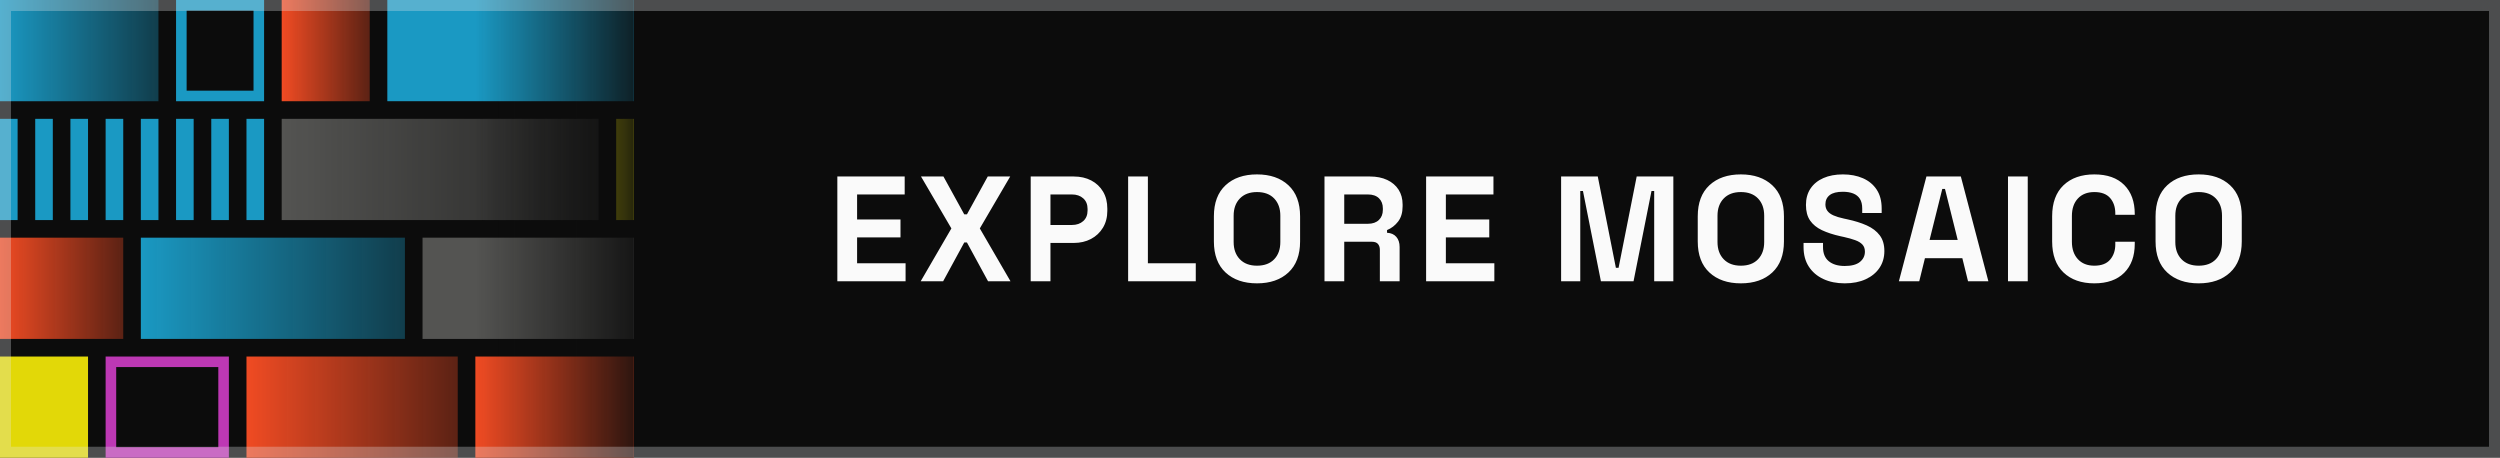
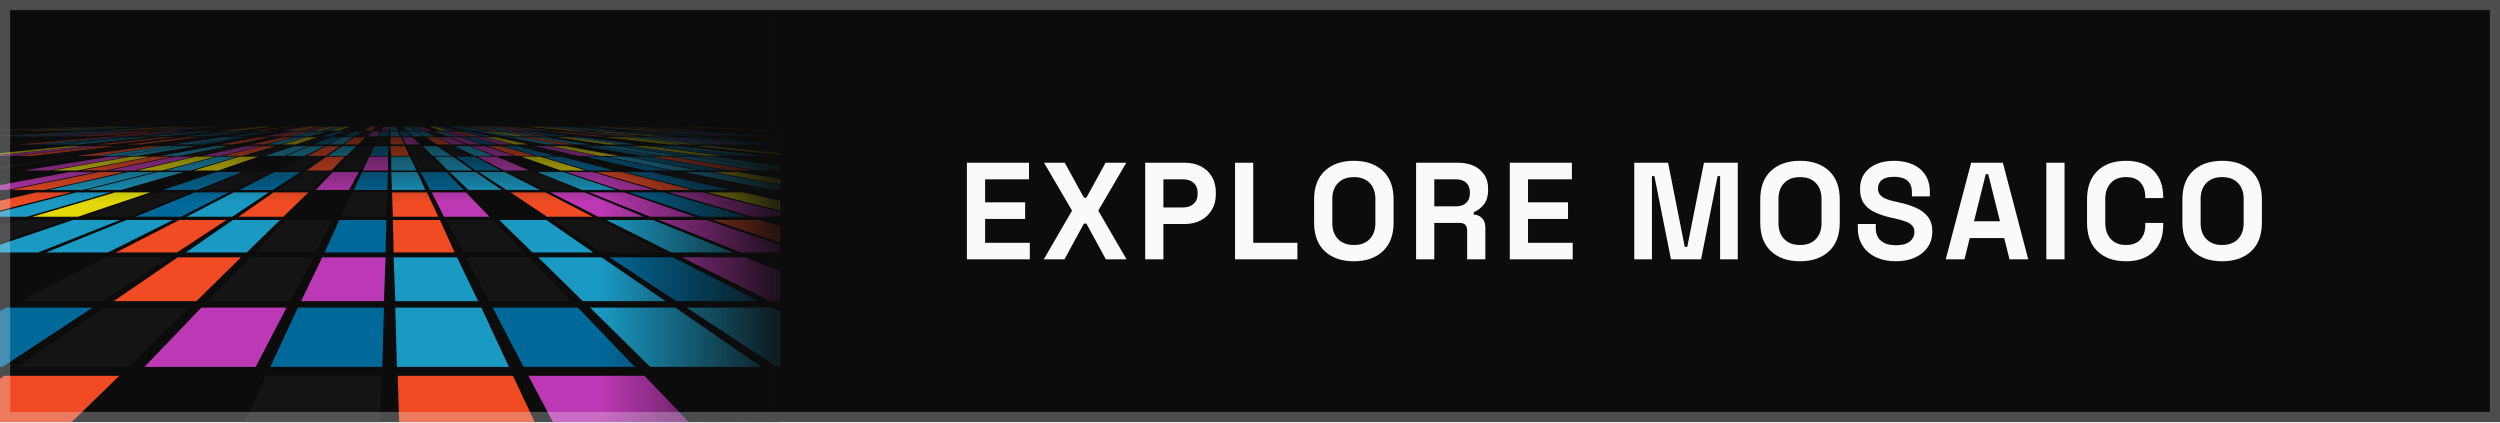
- <svg xmlns="http://www.w3.org/2000/svg" viewBox="0 0 284 52" width="284" height="52">
+ <svg xmlns="http://www.w3.org/2000/svg" viewBox="0 0 308 52" width="308" height="52">
  <defs>
-     <clipPath id="block">
-       <rect width="72" height="52" />
+     <clipPath id="scene">
+       <rect width="96" height="52" />
    </clipPath>
+     <linearGradient id="fog" x1="0" y1="0" x2="0" y2="1">
+       <stop offset="0" stop-color="#0c0c0c" />
+       <stop offset="1" stop-color="#0c0c0c" stop-opacity="0" />
+     </linearGradient>
    <linearGradient id="edge" x1="0" x2="1">
      <stop offset="0" stop-color="#0c0c0c" stop-opacity="0" />
-       <stop offset="1" stop-color="#0c0c0c" stop-opacity="0.85" />
-     </linearGradient>
-     <linearGradient id="ff04b23" x1="0" x2="1">
-       <stop offset="0" stop-color="#f04b23" />
-       <stop offset="1" stop-color="#f04b23" stop-opacity="0.35" />
-     </linearGradient>
-     <linearGradient id="f1a99c3" x1="0" x2="1">
-       <stop offset="0" stop-color="#1a99c3" />
-       <stop offset="1" stop-color="#1a99c3" stop-opacity="0.35" />
-     </linearGradient>
-     <linearGradient id="f545452" x1="0" x2="1">
-       <stop offset="0" stop-color="#545452" />
-       <stop offset="1" stop-color="#545452" stop-opacity="0.35" />
-     </linearGradient>
-     <linearGradient id="fe2d808" x1="0" x2="1">
-       <stop offset="0" stop-color="#e2d808" />
-       <stop offset="1" stop-color="#e2d808" stop-opacity="0.35" />
-     </linearGradient>
-     <linearGradient id="fbd38b4" x1="0" x2="1">
-       <stop offset="0" stop-color="#bd38b4" />
-       <stop offset="1" stop-color="#bd38b4" stop-opacity="0.35" />
+       <stop offset="1" stop-color="#0c0c0c" stop-opacity="0.9" />
    </linearGradient>
  </defs>
-   <rect width="284" height="52" fill="#0c0c0c" />
-   <g clip-path="url(#block)">
-     <g>
-       <animateTransform attributeName="transform" type="translate" from="0 0" to="-120 0" dur="6.0s" repeatCount="indefinite" />
-       <rect x="0.0" y="0.0" width="18" height="11.5" fill="url(#f1a99c3)" />
-       <rect x="20.6" y="0.6" width="8.8" height="10.3" fill="#0c0c0c" stroke="#1a99c3" stroke-width="1.2" />
-       <rect x="32.0" y="0.0" width="10" height="11.5" fill="url(#ff04b23)" />
-       <rect x="44.0" y="0.0" width="30" height="11.5" fill="#1a99c3" />
-       <rect x="76.0" y="0.0" width="24" height="11.5" fill="#bd38b4" />
-       <rect x="102.0" y="0.0" width="10" height="11.5" fill="url(#fe2d808)" />
-       <rect x="120.0" y="0.0" width="18" height="11.5" fill="url(#f1a99c3)" />
-       <rect x="140.6" y="0.6" width="8.8" height="10.3" fill="#0c0c0c" stroke="#1a99c3" stroke-width="1.2" />
-       <rect x="152.0" y="0.0" width="10" height="11.5" fill="url(#ff04b23)" />
-       <rect x="164.0" y="0.0" width="30" height="11.5" fill="#1a99c3" />
-       <rect x="196.0" y="0.0" width="24" height="11.5" fill="#bd38b4" />
-       <rect x="222.0" y="0.0" width="10" height="11.5" fill="url(#fe2d808)" />
+   <rect width="308" height="52" fill="#0c0c0c" />
+   <g clip-path="url(#scene)">
+     <g transform="translate(48.0,14)">
+       <g>
+         <animateTransform attributeName="transform" type="scale" values="1;1.051;1.105;1.162;1.222;1.284;1.35;1.419;1.492;1.569;1.649;1.734;1.823;1.916;2.014;2.118;2.226;2.34;2.46;2.587;2.719;2.859;3.005;3.159;3.321" dur="4s" repeatCount="indefinite" />
+         <polygon points="-82.9,42.1 -64.4,42.1 -49.5,32.3 -63.7,32.3" fill="#1a99c3" />
+         <polygon points="-61.9,42.1 -43.4,42.1 -33.3,32.3 -47.5,32.3" fill="#f04b23" />
+         <polygon points="-19.8,42.1 -1.3,42.1 -1.0,32.3 -15.2,32.3" fill="#141414" />
+         <polygon points="1.3,42.1 19.8,42.1 15.2,32.3 1.0,32.3" fill="#f04b23" />
+         <polygon points="22.3,42.1 40.8,42.1 31.4,32.3 17.1,32.3" fill="#bd38b4" />
+         <polygon points="64.4,42.1 82.9,42.1 63.7,32.3 49.5,32.3" fill="#f04b23" />
+         <polygon points="-77.0,31.2 -63.3,31.2 -48.6,23.9 -59.1,23.9" fill="#141414" />
+         <polygon points="-61.4,31.2 -47.7,31.2 -36.6,23.9 -47.2,23.9" fill="#01699a" />
+         <polygon points="-45.8,31.2 -32.1,31.2 -24.7,23.9 -35.2,23.9" fill="#141414" />
+         <polygon points="-30.2,31.2 -16.5,31.2 -12.7,23.9 -23.2,23.9" fill="#bd38b4" />
+         <polygon points="-14.7,31.2 -0.9,31.2 -0.7,23.9 -11.3,23.9" fill="#01699a" />
+         <polygon points="0.9,31.2 14.7,31.2 11.3,23.9 0.7,23.9" fill="#1a99c3" />
+         <polygon points="16.5,31.2 30.2,31.2 23.2,23.9 12.7,23.9" fill="#01699a" />
+         <polygon points="32.1,31.2 45.8,31.2 35.2,23.9 24.7,23.9" fill="#1a99c3" />
+         <polygon points="47.7,31.2 61.4,31.2 47.2,23.9 36.6,23.9" fill="#1a99c3" />
+         <polygon points="63.3,31.2 77.0,31.2 59.1,23.9 48.6,23.9" fill="#141414" />
+         <polygon points="-45.5,23.1 -35.3,23.1 -27.1,17.7 -34.9,17.7" fill="#141414" />
+         <polygon points="-34.0,23.1 -23.8,23.1 -18.3,17.7 -26.1,17.7" fill="#f04b23" />
+         <polygon points="-22.4,23.1 -12.2,23.1 -9.4,17.7 -17.2,17.7" fill="#141414" />
+         <polygon points="-10.9,23.1 -0.7,23.1 -0.5,17.7 -8.3,17.7" fill="#bd38b4" />
+         <polygon points="0.7,23.1 10.9,23.1 8.3,17.7 0.5,17.7" fill="#1a99c3" />
+         <polygon points="12.2,23.1 22.4,23.1 17.2,17.7 9.4,17.7" fill="#141414" />
+         <polygon points="23.8,23.1 34.0,23.1 26.1,17.7 18.3,17.7" fill="#1a99c3" />
+         <polygon points="35.3,23.1 45.5,23.1 34.9,17.7 27.1,17.7" fill="#01699a" />
+         <polygon points="46.9,23.1 57.0,23.1 43.8,17.7 36.0,17.7" fill="#bd38b4" />
+         <polygon points="-59.4,17.1 -51.8,17.1 -39.8,13.1 -45.6,13.1" fill="#141414" />
+         <polygon points="-50.8,17.1 -43.3,17.1 -33.2,13.1 -39.0,13.1" fill="#1a99c3" />
+         <polygon points="-42.3,17.1 -34.7,17.1 -26.7,13.1 -32.4,13.1" fill="#1a99c3" />
+         <polygon points="-33.7,17.1 -26.2,17.1 -20.1,13.1 -25.9,13.1" fill="#f04b23" />
+         <polygon points="-25.1,17.1 -17.6,17.1 -13.5,13.1 -19.3,13.1" fill="#1a99c3" />
+         <polygon points="-16.6,17.1 -9.1,17.1 -7.0,13.1 -12.7,13.1" fill="#141414" />
+         <polygon points="-8.0,17.1 -0.5,17.1 -0.4,13.1 -6.2,13.1" fill="#01699a" />
+         <polygon points="0.5,17.1 8.0,17.1 6.2,13.1 0.4,13.1" fill="#f04b23" />
+         <polygon points="9.1,17.1 16.6,17.1 12.7,13.1 7.0,13.1" fill="#141414" />
+         <polygon points="17.6,17.1 25.1,17.1 19.3,13.1 13.5,13.1" fill="#1a99c3" />
+         <polygon points="26.2,17.1 33.7,17.1 25.9,13.1 20.1,13.1" fill="#141414" />
+         <polygon points="34.7,17.1 42.3,17.1 32.4,13.1 26.7,13.1" fill="#1a99c3" />
+         <polygon points="43.3,17.1 50.8,17.1 39.0,13.1 33.2,13.1" fill="#bd38b4" />
+         <polygon points="51.8,17.1 59.4,17.1 45.6,13.1 39.8,13.1" fill="#f04b23" />
+         <polygon points="-56.6,12.7 -51.1,12.7 -39.2,9.7 -43.5,9.7" fill="#f04b23" />
+         <polygon points="-50.3,12.7 -44.7,12.7 -34.4,9.7 -38.6,9.7" fill="#1a99c3" />
+         <polygon points="-44.0,12.7 -38.4,12.7 -29.5,9.7 -33.8,9.7" fill="#e2d808" />
+         <polygon points="-37.6,12.7 -32.1,12.7 -24.6,9.7 -28.9,9.7" fill="#141414" />
+         <polygon points="-31.3,12.7 -25.7,12.7 -19.8,9.7 -24.0,9.7" fill="#01699a" />
+         <polygon points="-25.0,12.7 -19.4,12.7 -14.9,9.7 -19.2,9.7" fill="#1a99c3" />
+         <polygon points="-18.6,12.7 -13.1,12.7 -10.0,9.7 -14.3,9.7" fill="#f04b23" />
+         <polygon points="-6.0,12.7 -0.4,12.7 -0.3,9.7 -4.6,9.7" fill="#141414" />
+         <polygon points="0.4,12.7 6.0,12.7 4.6,9.7 0.3,9.7" fill="#f04b23" />
+         <polygon points="6.7,12.7 12.3,12.7 9.4,9.7 5.2,9.7" fill="#bd38b4" />
+         <polygon points="19.4,12.7 25.0,12.7 19.2,9.7 14.9,9.7" fill="#f04b23" />
+         <polygon points="25.7,12.7 31.3,12.7 24.0,9.7 19.8,9.7" fill="#bd38b4" />
+         <polygon points="32.1,12.7 37.6,12.7 28.9,9.7 24.6,9.7" fill="#bd38b4" />
+         <polygon points="38.4,12.7 44.0,12.7 33.8,9.7 29.5,9.7" fill="#01699a" />
+         <polygon points="44.7,12.7 50.3,12.7 38.6,9.7 34.4,9.7" fill="#bd38b4" />
+         <polygon points="51.1,12.7 56.6,12.7 43.5,9.7 39.2,9.7" fill="#e2d808" />
+         <polygon points="-51.3,9.4 -47.2,9.4 -36.3,7.2 -39.4,7.2" fill="#bd38b4" />
+         <polygon points="-46.7,9.4 -42.5,9.4 -32.7,7.2 -35.8,7.2" fill="#f04b23" />
+         <polygon points="-42.0,9.4 -37.8,9.4 -29.0,7.2 -32.2,7.2" fill="#1a99c3" />
+         <polygon points="-37.3,9.4 -33.1,9.4 -25.4,7.2 -28.6,7.2" fill="#1a99c3" />
+         <polygon points="-27.9,9.4 -23.7,9.4 -18.2,7.2 -21.4,7.2" fill="#01699a" />
+         <polygon points="-23.2,9.4 -19.1,9.4 -14.6,7.2 -17.8,7.2" fill="#141414" />
+         <polygon points="-18.5,9.4 -14.4,9.4 -11.0,7.2 -14.2,7.2" fill="#01699a" />
+         <polygon points="-13.8,9.4 -9.7,9.4 -7.4,7.2 -10.6,7.2" fill="#141414" />
+         <polygon points="-9.1,9.4 -5.0,9.4 -3.8,7.2 -7.0,7.2" fill="#bd38b4" />
+         <polygon points="-4.4,9.4 -0.3,9.4 -0.2,7.2 -3.4,7.2" fill="#01699a" />
+         <polygon points="0.3,9.4 4.4,9.4 3.4,7.2 0.2,7.2" fill="#1a99c3" />
+         <polygon points="5.0,9.4 9.1,9.4 7.0,7.2 3.8,7.2" fill="#01699a" />
+         <polygon points="9.7,9.4 13.8,9.4 10.6,7.2 7.4,7.2" fill="#1a99c3" />
+         <polygon points="14.4,9.4 18.5,9.4 14.2,7.2 11.0,7.2" fill="#1a99c3" />
+         <polygon points="19.1,9.4 23.2,9.4 17.8,7.2 14.6,7.2" fill="#141414" />
+         <polygon points="23.7,9.4 27.9,9.4 21.4,7.2 18.2,7.2" fill="#1a99c3" />
+         <polygon points="28.4,9.4 32.6,9.4 25.0,7.2 21.8,7.2" fill="#bd38b4" />
+         <polygon points="33.1,9.4 37.3,9.4 28.6,7.2 25.4,7.2" fill="#f04b23" />
+         <polygon points="37.8,9.4 42.0,9.4 32.2,7.2 29.0,7.2" fill="#01699a" />
+         <polygon points="42.5,9.4 46.7,9.4 35.8,7.2 32.7,7.2" fill="#141414" />
+         <polygon points="47.2,9.4 51.3,9.4 39.4,7.2 36.3,7.2" fill="#1a99c3" />
+         <polygon points="51.9,9.4 56.0,9.4 43.0,7.2 39.9,7.2" fill="#e2d808" />
+         <polygon points="-51.9,7.0 -48.9,7.0 -37.5,5.3 -39.9,5.3" fill="#141414" />
+         <polygon points="-45.0,7.0 -41.9,7.0 -32.2,5.3 -34.5,5.3" fill="#bd38b4" />
+         <polygon points="-41.5,7.0 -38.5,7.0 -29.5,5.3 -31.9,5.3" fill="#e2d808" />
+         <polygon points="-38.0,7.0 -35.0,7.0 -26.9,5.3 -29.2,5.3" fill="#f04b23" />
+         <polygon points="-34.6,7.0 -31.5,7.0 -24.2,5.3 -26.5,5.3" fill="#bd38b4" />
+         <polygon points="-31.1,7.0 -28.0,7.0 -21.5,5.3 -23.9,5.3" fill="#e2d808" />
+         <polygon points="-27.6,7.0 -24.5,7.0 -18.8,5.3 -21.2,5.3" fill="#1a99c3" />
+         <polygon points="-24.1,7.0 -21.1,7.0 -16.2,5.3 -18.5,5.3" fill="#e2d808" />
+         <polygon points="-13.7,7.0 -10.6,7.0 -8.2,5.3 -10.5,5.3" fill="#141414" />
+         <polygon points="-10.2,7.0 -7.2,7.0 -5.5,5.3 -7.8,5.3" fill="#f04b23" />
+         <polygon points="-6.7,7.0 -3.7,7.0 -2.8,5.3 -5.2,5.3" fill="#141414" />
+         <polygon points="-3.3,7.0 -0.2,7.0 -0.2,5.3 -2.5,5.3" fill="#bd38b4" />
+         <polygon points="0.2,7.0 3.3,7.0 2.5,5.3 0.2,5.3" fill="#1a99c3" />
+         <polygon points="3.7,7.0 6.7,7.0 5.2,5.3 2.8,5.3" fill="#141414" />
+         <polygon points="7.2,7.0 10.2,7.0 7.8,5.3 5.5,5.3" fill="#1a99c3" />
+         <polygon points="10.6,7.0 13.7,7.0 10.5,5.3 8.2,5.3" fill="#01699a" />
+         <polygon points="14.1,7.0 17.2,7.0 13.2,5.3 10.8,5.3" fill="#bd38b4" />
+         <polygon points="21.1,7.0 24.1,7.0 18.5,5.3 16.2,5.3" fill="#e2d808" />
+         <polygon points="24.5,7.0 27.6,7.0 21.2,5.3 18.8,5.3" fill="#01699a" />
+         <polygon points="31.5,7.0 34.6,7.0 26.5,5.3 24.2,5.3" fill="#01699a" />
+         <polygon points="35.0,7.0 38.0,7.0 29.2,5.3 26.9,5.3" fill="#1a99c3" />
+         <polygon points="38.5,7.0 41.5,7.0 31.9,5.3 29.5,5.3" fill="#01699a" />
+         <polygon points="41.9,7.0 45.0,7.0 34.5,5.3 32.2,5.3" fill="#f04b23" />
+         <polygon points="45.4,7.0 48.5,7.0 37.2,5.3 34.9,5.3" fill="#1a99c3" />
+         <polygon points="48.9,7.0 51.9,7.0 39.9,5.3 37.5,5.3" fill="#1a99c3" />
+         <polygon points="-51.4,5.2 -49.1,5.2 -37.7,4.0 -39.4,4.0" fill="#e2d808" />
+         <polygon points="-48.8,5.2 -46.5,5.2 -35.7,4.0 -37.5,4.0" fill="#bd38b4" />
+         <polygon points="-46.2,5.2 -43.9,5.2 -33.7,4.0 -35.5,4.0" fill="#f04b23" />
+         <polygon points="-43.6,5.2 -41.4,5.2 -31.8,4.0 -33.5,4.0" fill="#141414" />
+         <polygon points="-38.5,5.2 -36.2,5.2 -27.8,4.0 -29.5,4.0" fill="#f04b23" />
+         <polygon points="-35.9,5.2 -33.6,5.2 -25.8,4.0 -27.6,4.0" fill="#1a99c3" />
+         <polygon points="-33.3,5.2 -31.1,5.2 -23.9,4.0 -25.6,4.0" fill="#1a99c3" />
+         <polygon points="-28.2,5.2 -25.9,5.2 -19.9,4.0 -21.6,4.0" fill="#1a99c3" />
+         <polygon points="-25.6,5.2 -23.3,5.2 -17.9,4.0 -19.7,4.0" fill="#141414" />
+         <polygon points="-23.0,5.2 -20.8,5.2 -15.9,4.0 -17.7,4.0" fill="#bd38b4" />
+         <polygon points="-20.4,5.2 -18.2,5.2 -14.0,4.0 -15.7,4.0" fill="#f04b23" />
+         <polygon points="-17.9,5.2 -15.6,5.2 -12.0,4.0 -13.7,4.0" fill="#141414" />
+         <polygon points="-15.3,5.2 -13.0,5.2 -10.0,4.0 -11.7,4.0" fill="#1a99c3" />
+         <polygon points="-12.7,5.2 -10.5,5.2 -8.0,4.0 -9.8,4.0" fill="#1a99c3" />
+         <polygon points="-10.1,5.2 -7.9,5.2 -6.1,4.0 -7.8,4.0" fill="#f04b23" />
+         <polygon points="-7.6,5.2 -5.3,5.2 -4.1,4.0 -5.8,4.0" fill="#1a99c3" />
+         <polygon points="-5.0,5.2 -2.7,5.2 -2.1,4.0 -3.8,4.0" fill="#141414" />
+         <polygon points="-2.4,5.2 -0.2,5.2 -0.1,4.0 -1.9,4.0" fill="#01699a" />
+         <polygon points="0.2,5.2 2.4,5.2 1.9,4.0 0.1,4.0" fill="#f04b23" />
+         <polygon points="2.7,5.2 5.0,5.2 3.8,4.0 2.1,4.0" fill="#141414" />
+         <polygon points="5.3,5.2 7.6,5.2 5.8,4.0 4.1,4.0" fill="#1a99c3" />
+         <polygon points="7.9,5.2 10.1,5.2 7.8,4.0 6.1,4.0" fill="#141414" />
+         <polygon points="10.5,5.2 12.7,5.2 9.8,4.0 8.0,4.0" fill="#1a99c3" />
+         <polygon points="13.0,5.2 15.3,5.2 11.7,4.0 10.0,4.0" fill="#bd38b4" />
+         <polygon points="15.6,5.2 17.9,5.2 13.7,4.0 12.0,4.0" fill="#f04b23" />
+         <polygon points="18.2,5.2 20.4,5.2 15.7,4.0 14.0,4.0" fill="#01699a" />
+         <polygon points="20.8,5.2 23.0,5.2 17.7,4.0 15.9,4.0" fill="#141414" />
+         <polygon points="23.3,5.2 25.6,5.2 19.7,4.0 17.9,4.0" fill="#bd38b4" />
+         <polygon points="25.9,5.2 28.2,5.2 21.6,4.0 19.9,4.0" fill="#e2d808" />
+         <polygon points="31.1,5.2 33.3,5.2 25.6,4.0 23.9,4.0" fill="#01699a" />
+         <polygon points="33.6,5.2 35.9,5.2 27.6,4.0 25.8,4.0" fill="#1a99c3" />
+         <polygon points="36.2,5.2 38.5,5.2 29.5,4.0 27.8,4.0" fill="#01699a" />
+         <polygon points="38.8,5.2 41.1,5.2 31.5,4.0 29.8,4.0" fill="#e2d808" />
+         <polygon points="41.4,5.2 43.6,5.2 33.5,4.0 31.8,4.0" fill="#01699a" />
+         <polygon points="43.9,5.2 46.2,5.2 35.5,4.0 33.7,4.0" fill="#1a99c3" />
+         <polygon points="49.1,5.2 51.4,5.2 39.4,4.0 37.7,4.0" fill="#e2d808" />
+         <polygon points="-49.5,3.8 -47.8,3.8 -36.7,2.9 -38.0,2.9" fill="#141414" />
+         <polygon points="-47.6,3.8 -45.9,3.8 -35.2,2.9 -36.5,2.9" fill="#141414" />
+         <polygon points="-45.7,3.8 -44.0,3.8 -33.8,2.9 -35.1,2.9" fill="#f04b23" />
+         <polygon points="-43.8,3.8 -42.1,3.8 -32.3,2.9 -33.6,2.9" fill="#01699a" />
+         <polygon points="-41.9,3.8 -40.2,3.8 -30.9,2.9 -32.1,2.9" fill="#01699a" />
+         <polygon points="-39.9,3.8 -38.3,3.8 -29.4,2.9 -30.7,2.9" fill="#1a99c3" />
+         <polygon points="-38.0,3.8 -36.4,3.8 -27.9,2.9 -29.2,2.9" fill="#141414" />
+         <polygon points="-36.1,3.8 -34.5,3.8 -26.5,2.9 -27.7,2.9" fill="#f04b23" />
+         <polygon points="-34.2,3.8 -32.5,3.8 -25.0,2.9 -26.3,2.9" fill="#141414" />
+         <polygon points="-32.3,3.8 -30.6,3.8 -23.5,2.9 -24.8,2.9" fill="#f04b23" />
+         <polygon points="-28.5,3.8 -26.8,3.8 -20.6,2.9 -21.9,2.9" fill="#141414" />
+         <polygon points="-26.6,3.8 -24.9,3.8 -19.1,2.9 -20.4,2.9" fill="#1a99c3" />
+         <polygon points="-24.7,3.8 -23.0,3.8 -17.7,2.9 -19.0,2.9" fill="#01699a" />
+         <polygon points="-20.9,3.8 -19.2,3.8 -14.7,2.9 -16.0,2.9" fill="#f04b23" />
+         <polygon points="-17.1,3.8 -15.4,3.8 -11.8,2.9 -13.1,2.9" fill="#f04b23" />
+         <polygon points="-15.1,3.8 -13.5,3.8 -10.3,2.9 -11.6,2.9" fill="#1a99c3" />
+         <polygon points="-13.2,3.8 -11.6,3.8 -8.9,2.9 -10.2,2.9" fill="#e2d808" />
+         <polygon points="-11.3,3.8 -9.7,3.8 -7.4,2.9 -8.7,2.9" fill="#141414" />
+         <polygon points="-9.4,3.8 -7.7,3.8 -5.9,2.9 -7.2,2.9" fill="#01699a" />
+         <polygon points="-7.5,3.8 -5.8,3.8 -4.5,2.9 -5.8,2.9" fill="#1a99c3" />
+         <polygon points="-5.6,3.8 -3.9,3.8 -3.0,2.9 -4.3,2.9" fill="#f04b23" />
+         <polygon points="-1.8,3.8 -0.1,3.8 -0.1,2.9 -1.4,2.9" fill="#141414" />
+         <polygon points="0.1,3.8 1.8,3.8 1.4,2.9 0.1,2.9" fill="#f04b23" />
+         <polygon points="2.0,3.8 3.7,3.8 2.8,2.9 1.6,2.9" fill="#bd38b4" />
+         <polygon points="5.8,3.8 7.5,3.8 5.8,2.9 4.5,2.9" fill="#f04b23" />
+         <polygon points="7.7,3.8 9.4,3.8 7.2,2.9 5.9,2.9" fill="#bd38b4" />
+         <polygon points="9.7,3.8 11.3,3.8 8.7,2.9 7.4,2.9" fill="#bd38b4" />
+         <polygon points="11.6,3.8 13.2,3.8 10.2,2.9 8.9,2.9" fill="#01699a" />
+         <polygon points="13.5,3.8 15.1,3.8 11.6,2.9 10.3,2.9" fill="#bd38b4" />
+         <polygon points="15.4,3.8 17.1,3.8 13.1,2.9 11.8,2.9" fill="#e2d808" />
+         <polygon points="17.3,3.8 19.0,3.8 14.6,2.9 13.3,2.9" fill="#141414" />
+         <polygon points="19.2,3.8 20.9,3.8 16.0,2.9 14.7,2.9" fill="#1a99c3" />
+         <polygon points="21.1,3.8 22.8,3.8 17.5,2.9 16.2,2.9" fill="#f04b23" />
+         <polygon points="23.0,3.8 24.7,3.8 19.0,2.9 17.7,2.9" fill="#1a99c3" />
+         <polygon points="24.9,3.8 26.6,3.8 20.4,2.9 19.1,2.9" fill="#141414" />
+         <polygon points="26.8,3.8 28.5,3.8 21.9,2.9 20.6,2.9" fill="#e2d808" />
+         <polygon points="28.7,3.8 30.4,3.8 23.4,2.9 22.1,2.9" fill="#1a99c3" />
+         <polygon points="34.5,3.8 36.1,3.8 27.7,2.9 26.5,2.9" fill="#e2d808" />
+         <polygon points="36.4,3.8 38.0,3.8 29.2,2.9 27.9,2.9" fill="#e2d808" />
+         <polygon points="38.3,3.8 39.9,3.8 30.7,2.9 29.4,2.9" fill="#1a99c3" />
+         <polygon points="40.2,3.8 41.9,3.8 32.1,2.9 30.9,2.9" fill="#1a99c3" />
+         <polygon points="42.1,3.8 43.8,3.8 33.6,2.9 32.3,2.9" fill="#bd38b4" />
+         <polygon points="44.0,3.8 45.7,3.8 35.1,2.9 33.8,2.9" fill="#1a99c3" />
+         <polygon points="45.9,3.8 47.6,3.8 36.5,2.9 35.2,2.9" fill="#01699a" />
+         <polygon points="47.8,3.8 49.5,3.8 38.0,2.9 36.7,2.9" fill="#01699a" />
+         <polygon points="-49.4,2.8 -48.1,2.8 -37.0,2.2 -37.9,2.2" fill="#f04b23" />
+         <polygon points="-48.0,2.8 -46.7,2.8 -35.9,2.2 -36.8,2.2" fill="#01699a" />
+         <polygon points="-46.5,2.8 -45.3,2.8 -34.8,2.2 -35.7,2.2" fill="#1a99c3" />
+         <polygon points="-45.1,2.8 -43.9,2.8 -33.7,2.2 -34.7,2.2" fill="#1a99c3" />
+         <polygon points="-43.7,2.8 -42.5,2.8 -32.6,2.2 -33.6,2.2" fill="#bd38b4" />
+         <polygon points="-42.3,2.8 -41.1,2.8 -31.5,2.2 -32.5,2.2" fill="#01699a" />
+         <polygon points="-40.9,2.8 -39.7,2.8 -30.4,2.2 -31.4,2.2" fill="#bd38b4" />
+         <polygon points="-39.5,2.8 -38.2,2.8 -29.4,2.2 -30.3,2.2" fill="#f04b23" />
+         <polygon points="-38.1,2.8 -36.8,2.8 -28.3,2.2 -29.2,2.2" fill="#f04b23" />
+         <polygon points="-35.2,2.8 -34.0,2.8 -26.1,2.2 -27.1,2.2" fill="#f04b23" />
+         <polygon points="-33.8,2.8 -32.6,2.8 -25.0,2.2 -26.0,2.2" fill="#bd38b4" />
+         <polygon points="-31.0,2.8 -29.8,2.8 -22.9,2.2 -23.8,2.2" fill="#01699a" />
+         <polygon points="-29.6,2.8 -28.3,2.8 -21.8,2.2 -22.7,2.2" fill="#1a99c3" />
+         <polygon points="-26.8,2.8 -25.5,2.8 -19.6,2.2 -20.6,2.2" fill="#141414" />
+         <polygon points="-25.4,2.8 -24.1,2.8 -18.5,2.2 -19.5,2.2" fill="#01699a" />
+         <polygon points="-23.9,2.8 -22.7,2.8 -17.4,2.2 -18.4,2.2" fill="#01699a" />
+         <polygon points="-22.5,2.8 -21.3,2.8 -16.3,2.2 -17.3,2.2" fill="#141414" />
+         <polygon points="-19.7,2.8 -18.5,2.8 -14.2,2.2 -15.1,2.2" fill="#01699a" />
+         <polygon points="-15.5,2.8 -14.2,2.8 -10.9,2.2 -11.9,2.2" fill="#bd38b4" />
+         <polygon points="-14.0,2.8 -12.8,2.8 -9.8,2.2 -10.8,2.2" fill="#f04b23" />
+         <polygon points="-12.6,2.8 -11.4,2.8 -8.7,2.2 -9.7,2.2" fill="#1a99c3" />
+         <polygon points="-11.2,2.8 -10.0,2.8 -7.7,2.2 -8.6,2.2" fill="#1a99c3" />
+         <polygon points="-8.4,2.8 -7.2,2.8 -5.5,2.2 -6.4,2.2" fill="#01699a" />
+         <polygon points="-7.0,2.8 -5.7,2.8 -4.4,2.2 -5.4,2.2" fill="#141414" />
+         <polygon points="-5.6,2.8 -4.3,2.8 -3.3,2.2 -4.3,2.2" fill="#01699a" />
+         <polygon points="-4.2,2.8 -2.9,2.8 -2.2,2.2 -3.2,2.2" fill="#141414" />
+         <polygon points="-2.7,2.8 -1.5,2.8 -1.2,2.2 -2.1,2.2" fill="#bd38b4" />
+         <polygon points="-1.3,2.8 -0.1,2.8 -0.1,2.2 -1.0,2.2" fill="#01699a" />
+         <polygon points="0.1,2.8 1.3,2.8 1.0,2.2 0.1,2.2" fill="#1a99c3" />
+         <polygon points="1.5,2.8 2.7,2.8 2.1,2.2 1.2,2.2" fill="#01699a" />
+         <polygon points="2.9,2.8 4.2,2.8 3.2,2.2 2.2,2.2" fill="#1a99c3" />
+         <polygon points="4.3,2.8 5.6,2.8 4.3,2.2 3.3,2.2" fill="#1a99c3" />
+         <polygon points="5.7,2.8 7.0,2.8 5.4,2.2 4.4,2.2" fill="#141414" />
+         <polygon points="7.2,2.8 8.4,2.8 6.4,2.2 5.5,2.2" fill="#1a99c3" />
+         <polygon points="8.6,2.8 9.8,2.8 7.5,2.2 6.6,2.2" fill="#bd38b4" />
+         <polygon points="10.0,2.8 11.2,2.8 8.6,2.2 7.7,2.2" fill="#f04b23" />
+         <polygon points="11.4,2.8 12.6,2.8 9.7,2.2 8.7,2.2" fill="#01699a" />
+         <polygon points="12.8,2.8 14.0,2.8 10.8,2.2 9.8,2.2" fill="#141414" />
+         <polygon points="14.2,2.8 15.5,2.8 11.9,2.2 10.9,2.2" fill="#1a99c3" />
+         <polygon points="15.6,2.8 16.9,2.8 13.0,2.2 12.0,2.2" fill="#e2d808" />
+         <polygon points="17.0,2.8 18.3,2.8 14.0,2.2 13.1,2.2" fill="#1a99c3" />
+         <polygon points="18.5,2.8 19.7,2.8 15.1,2.2 14.2,2.2" fill="#f04b23" />
+         <polygon points="19.9,2.8 21.1,2.8 16.2,2.2 15.3,2.2" fill="#01699a" />
+         <polygon points="21.3,2.8 22.5,2.8 17.3,2.2 16.3,2.2" fill="#01699a" />
+         <polygon points="24.1,2.8 25.4,2.8 19.5,2.2 18.5,2.2" fill="#141414" />
+         <polygon points="25.5,2.8 26.8,2.8 20.6,2.2 19.6,2.2" fill="#f04b23" />
+         <polygon points="28.3,2.8 29.6,2.8 22.7,2.2 21.8,2.2" fill="#01699a" />
+         <polygon points="29.8,2.8 31.0,2.8 23.8,2.2 22.9,2.2" fill="#f04b23" />
+         <polygon points="32.6,2.8 33.8,2.8 26.0,2.2 25.0,2.2" fill="#e2d808" />
+         <polygon points="34.0,2.8 35.2,2.8 27.1,2.2 26.1,2.2" fill="#1a99c3" />
+         <polygon points="36.8,2.8 38.1,2.8 29.2,2.2 28.3,2.2" fill="#01699a" />
+         <polygon points="38.2,2.8 39.5,2.8 30.3,2.2 29.4,2.2" fill="#01699a" />
+         <polygon points="39.7,2.8 40.9,2.8 31.4,2.2 30.4,2.2" fill="#141414" />
+         <polygon points="41.1,2.8 42.3,2.8 32.5,2.2 31.5,2.2" fill="#f04b23" />
+         <polygon points="42.5,2.8 43.7,2.8 33.6,2.2 32.6,2.2" fill="#01699a" />
+         <polygon points="43.9,2.8 45.1,2.8 34.7,2.2 33.7,2.2" fill="#1a99c3" />
+         <polygon points="45.3,2.8 46.5,2.8 35.7,2.2 34.8,2.2" fill="#1a99c3" />
+         <polygon points="46.7,2.8 48.0,2.8 36.8,2.2 35.9,2.2" fill="#bd38b4" />
+         <polygon points="48.1,2.8 49.4,2.8 37.9,2.2 37.0,2.2" fill="#01699a" />
+         <polygon points="-49.1,2.1 -48.2,2.1 -37.0,1.6 -37.7,1.6" fill="#1a99c3" />
+         <polygon points="-48.1,2.1 -47.2,2.1 -36.2,1.6 -36.9,1.6" fill="#f04b23" />
+         <polygon points="-44.9,2.1 -44.0,2.1 -33.8,1.6 -34.5,1.6" fill="#e2d808" />
+         <polygon points="-43.9,2.1 -43.0,2.1 -33.0,1.6 -33.7,1.6" fill="#e2d808" />
+         <polygon points="-42.9,2.1 -41.9,2.1 -32.2,1.6 -32.9,1.6" fill="#bd38b4" />
+         <polygon points="-41.8,2.1 -40.9,2.1 -31.4,1.6 -32.1,1.6" fill="#1a99c3" />
+         <polygon points="-40.8,2.1 -39.8,2.1 -30.6,1.6 -31.3,1.6" fill="#1a99c3" />
+         <polygon points="-39.7,2.1 -38.8,2.1 -29.8,1.6 -30.5,1.6" fill="#1a99c3" />
+         <polygon points="-37.6,2.1 -36.7,2.1 -28.2,1.6 -28.9,1.6" fill="#141414" />
+         <polygon points="-35.5,2.1 -34.6,2.1 -26.6,1.6 -27.3,1.6" fill="#1a99c3" />
+         <polygon points="-34.5,2.1 -33.6,2.1 -25.8,1.6 -26.5,1.6" fill="#e2d808" />
+         <polygon points="-33.4,2.1 -32.5,2.1 -25.0,1.6 -25.7,1.6" fill="#f04b23" />
+         <polygon points="-32.4,2.1 -31.5,2.1 -24.2,1.6 -24.9,1.6" fill="#141414" />
+         <polygon points="-31.3,2.1 -30.4,2.1 -23.4,1.6 -24.1,1.6" fill="#f04b23" />
+         <polygon points="-29.2,2.1 -28.3,2.1 -21.8,1.6 -22.5,1.6" fill="#1a99c3" />
+         <polygon points="-28.2,2.1 -27.3,2.1 -20.9,1.6 -21.7,1.6" fill="#bd38b4" />
+         <polygon points="-27.2,2.1 -26.2,2.1 -20.1,1.6 -20.9,1.6" fill="#141414" />
+         <polygon points="-25.1,2.1 -24.1,2.1 -18.5,1.6 -19.2,1.6" fill="#141414" />
+         <polygon points="-24.0,2.1 -23.1,2.1 -17.7,1.6 -18.4,1.6" fill="#141414" />
+         <polygon points="-23.0,2.1 -22.0,2.1 -16.9,1.6 -17.6,1.6" fill="#141414" />
+         <polygon points="-20.9,2.1 -20.0,2.1 -15.3,1.6 -16.0,1.6" fill="#f04b23" />
+         <polygon points="-19.8,2.1 -18.9,2.1 -14.5,1.6 -15.2,1.6" fill="#e2d808" />
+         <polygon points="-16.7,2.1 -15.8,2.1 -12.1,1.6 -12.8,1.6" fill="#f04b23" />
+         <polygon points="-15.6,2.1 -14.7,2.1 -11.3,1.6 -12.0,1.6" fill="#141414" />
+         <polygon points="-13.5,2.1 -12.6,2.1 -9.7,1.6 -10.4,1.6" fill="#bd38b4" />
+         <polygon points="-12.5,2.1 -11.6,2.1 -8.9,1.6 -9.6,1.6" fill="#e2d808" />
+         <polygon points="-11.5,2.1 -10.5,2.1 -8.1,1.6 -8.8,1.6" fill="#f04b23" />
+         <polygon points="-10.4,2.1 -9.5,2.1 -7.3,1.6 -8.0,1.6" fill="#bd38b4" />
+         <polygon points="-9.4,2.1 -8.4,2.1 -6.5,1.6 -7.2,1.6" fill="#e2d808" />
+         <polygon points="-8.3,2.1 -7.4,2.1 -5.7,1.6 -6.4,1.6" fill="#1a99c3" />
+         <polygon points="-7.3,2.1 -6.3,2.1 -4.9,1.6 -5.6,1.6" fill="#e2d808" />
+         <polygon points="-4.1,2.1 -3.2,2.1 -2.5,1.6 -3.2,1.6" fill="#141414" />
+         <polygon points="-3.1,2.1 -2.2,2.1 -1.7,1.6 -2.4,1.6" fill="#f04b23" />
+         <polygon points="-2.0,2.1 -1.1,2.1 -0.9,1.6 -1.6,1.6" fill="#141414" />
+         <polygon points="-1.0,2.1 -0.1,2.1 -0.0,1.6 -0.8,1.6" fill="#bd38b4" />
+         <polygon points="0.1,2.1 1.0,2.1 0.8,1.6 0.0,1.6" fill="#1a99c3" />
+         <polygon points="1.1,2.1 2.0,2.1 1.6,1.6 0.9,1.6" fill="#141414" />
+         <polygon points="2.2,2.1 3.1,2.1 2.4,1.6 1.7,1.6" fill="#1a99c3" />
+         <polygon points="3.2,2.1 4.1,2.1 3.2,1.6 2.5,1.6" fill="#01699a" />
+         <polygon points="4.2,2.1 5.2,2.1 4.0,1.6 3.3,1.6" fill="#bd38b4" />
+         <polygon points="6.3,2.1 7.3,2.1 5.6,1.6 4.9,1.6" fill="#e2d808" />
+         <polygon points="7.4,2.1 8.3,2.1 6.4,1.6 5.7,1.6" fill="#01699a" />
+         <polygon points="9.5,2.1 10.4,2.1 8.0,1.6 7.3,1.6" fill="#01699a" />
+         <polygon points="10.5,2.1 11.5,2.1 8.8,1.6 8.1,1.6" fill="#1a99c3" />
+         <polygon points="11.6,2.1 12.5,2.1 9.6,1.6 8.9,1.6" fill="#01699a" />
+         <polygon points="12.6,2.1 13.5,2.1 10.4,1.6 9.7,1.6" fill="#f04b23" />
+         <polygon points="13.7,2.1 14.6,2.1 11.2,1.6 10.5,1.6" fill="#1a99c3" />
+         <polygon points="14.7,2.1 15.6,2.1 12.0,1.6 11.3,1.6" fill="#1a99c3" />
+         <polygon points="15.8,2.1 16.7,2.1 12.8,1.6 12.1,1.6" fill="#f04b23" />
+         <polygon points="16.8,2.1 17.7,2.1 13.6,1.6 12.9,1.6" fill="#bd38b4" />
+         <polygon points="17.9,2.1 18.8,2.1 14.4,1.6 13.7,1.6" fill="#1a99c3" />
+         <polygon points="18.9,2.1 19.8,2.1 15.2,1.6 14.5,1.6" fill="#f04b23" />
+         <polygon points="22.0,2.1 23.0,2.1 17.6,1.6 16.9,1.6" fill="#e2d808" />
+         <polygon points="23.1,2.1 24.0,2.1 18.4,1.6 17.7,1.6" fill="#e2d808" />
+         <polygon points="24.1,2.1 25.1,2.1 19.2,1.6 18.5,1.6" fill="#bd38b4" />
+         <polygon points="25.2,2.1 26.1,2.1 20.0,1.6 19.3,1.6" fill="#1a99c3" />
+         <polygon points="26.2,2.1 27.2,2.1 20.9,1.6 20.1,1.6" fill="#1a99c3" />
+         <polygon points="27.3,2.1 28.2,2.1 21.7,1.6 20.9,1.6" fill="#1a99c3" />
+         <polygon points="29.4,2.1 30.3,2.1 23.3,1.6 22.6,1.6" fill="#141414" />
+         <polygon points="31.5,2.1 32.4,2.1 24.9,1.6 24.2,1.6" fill="#1a99c3" />
+         <polygon points="32.5,2.1 33.4,2.1 25.7,1.6 25.0,1.6" fill="#e2d808" />
+         <polygon points="33.6,2.1 34.5,2.1 26.5,1.6 25.8,1.6" fill="#f04b23" />
+         <polygon points="34.6,2.1 35.5,2.1 27.3,1.6 26.6,1.6" fill="#141414" />
+         <polygon points="35.7,2.1 36.6,2.1 28.1,1.6 27.4,1.6" fill="#f04b23" />
+         <polygon points="37.7,2.1 38.7,2.1 29.7,1.6 29.0,1.6" fill="#1a99c3" />
+         <polygon points="38.8,2.1 39.7,2.1 30.5,1.6 29.8,1.6" fill="#bd38b4" />
+         <polygon points="39.8,2.1 40.8,2.1 31.3,1.6 30.6,1.6" fill="#141414" />
+         <polygon points="41.9,2.1 42.9,2.1 32.9,1.6 32.2,1.6" fill="#141414" />
+         <polygon points="43.0,2.1 43.9,2.1 33.7,1.6 33.0,1.6" fill="#141414" />
+         <polygon points="44.0,2.1 44.9,2.1 34.5,1.6 33.8,1.6" fill="#141414" />
+         <polygon points="46.1,2.1 47.0,2.1 36.1,1.6 35.4,1.6" fill="#f04b23" />
+         <polygon points="47.2,2.1 48.1,2.1 36.9,1.6 36.2,1.6" fill="#e2d808" />
+       </g>
    </g>
-     <g>
-       <animateTransform attributeName="transform" type="translate" from="-96 0" to="0 0" dur="3.0s" repeatCount="indefinite" />
-       <rect x="0.0" y="13.5" width="2" height="11.5" fill="#1a99c3" />
-       <rect x="4.0" y="13.5" width="2" height="11.5" fill="#1a99c3" />
-       <rect x="8.0" y="13.5" width="2" height="11.5" fill="#1a99c3" />
-       <rect x="12.0" y="13.5" width="2" height="11.5" fill="#1a99c3" />
-       <rect x="16.0" y="13.5" width="2" height="11.5" fill="#1a99c3" />
-       <rect x="20.0" y="13.5" width="2" height="11.5" fill="#1a99c3" />
-       <rect x="24.0" y="13.5" width="2" height="11.5" fill="#1a99c3" />
-       <rect x="28.0" y="13.5" width="2" height="11.5" fill="#1a99c3" />
-       <rect x="32.0" y="13.5" width="36" height="11.5" fill="url(#f545452)" />
-       <rect x="70.0" y="13.5" width="10" height="11.5" fill="url(#fe2d808)" />
-       <rect x="82.0" y="13.5" width="10" height="11.5" fill="#1a99c3" />
-       <rect x="96.0" y="13.5" width="2" height="11.5" fill="#1a99c3" />
-       <rect x="100.0" y="13.5" width="2" height="11.5" fill="#1a99c3" />
-       <rect x="104.0" y="13.5" width="2" height="11.5" fill="#1a99c3" />
-       <rect x="108.0" y="13.5" width="2" height="11.5" fill="#1a99c3" />
-       <rect x="112.0" y="13.5" width="2" height="11.5" fill="#1a99c3" />
-       <rect x="116.0" y="13.5" width="2" height="11.5" fill="#1a99c3" />
-       <rect x="120.0" y="13.5" width="2" height="11.5" fill="#1a99c3" />
-       <rect x="124.0" y="13.5" width="2" height="11.5" fill="#1a99c3" />
-       <rect x="128.0" y="13.5" width="36" height="11.5" fill="url(#f545452)" />
-       <rect x="166.0" y="13.5" width="10" height="11.5" fill="url(#fe2d808)" />
-       <rect x="178.0" y="13.5" width="10" height="11.5" fill="#1a99c3" />
-     </g>
-     <g>
-       <animateTransform attributeName="transform" type="translate" from="-132 0" to="0 0" dur="6.0s" repeatCount="indefinite" />
-       <rect x="0.0" y="27.0" width="14" height="11.5" fill="url(#ff04b23)" />
-       <rect x="16.0" y="27.0" width="30" height="11.5" fill="url(#f1a99c3)" />
-       <rect x="48.0" y="27.0" width="30" height="11.5" fill="#545452" />
-       <rect x="80.0" y="27.0" width="30" height="11.5" fill="url(#fe2d808)" />
-       <rect x="112.0" y="27.0" width="18" height="11.5" fill="url(#f1a99c3)" />
-       <rect x="132.0" y="27.0" width="14" height="11.5" fill="url(#ff04b23)" />
-       <rect x="148.0" y="27.0" width="30" height="11.5" fill="url(#f1a99c3)" />
-       <rect x="180.0" y="27.0" width="30" height="11.5" fill="#545452" />
-       <rect x="212.0" y="27.0" width="30" height="11.5" fill="url(#fe2d808)" />
-       <rect x="244.0" y="27.0" width="18" height="11.5" fill="url(#f1a99c3)" />
-     </g>
-     <g>
-       <animateTransform attributeName="transform" type="translate" from="0 0" to="-108 0" dur="3.0s" repeatCount="indefinite" />
-       <rect x="0.0" y="40.5" width="10" height="11.5" fill="#e2d808" />
-       <rect x="12.6" y="41.1" width="12.8" height="10.3" fill="#0c0c0c" stroke="#bd38b4" stroke-width="1.2" />
-       <rect x="28.0" y="40.5" width="24" height="11.5" fill="url(#ff04b23)" />
-       <rect x="54.0" y="40.5" width="24" height="11.5" fill="#f04b23" />
-       <rect x="80.6" y="41.1" width="12.8" height="10.3" fill="#0c0c0c" stroke="#545452" stroke-width="1.2" />
-       <rect x="96.0" y="40.5" width="10" height="11.5" fill="#e2d808" />
-       <rect x="108.0" y="40.5" width="10" height="11.5" fill="#e2d808" />
-       <rect x="120.6" y="41.1" width="12.8" height="10.3" fill="#0c0c0c" stroke="#bd38b4" stroke-width="1.2" />
-       <rect x="136.0" y="40.5" width="24" height="11.5" fill="url(#ff04b23)" />
-       <rect x="162.0" y="40.5" width="24" height="11.5" fill="#f04b23" />
-       <rect x="188.6" y="41.1" width="12.8" height="10.3" fill="#0c0c0c" stroke="#545452" stroke-width="1.2" />
-       <rect x="204.0" y="40.5" width="10" height="11.5" fill="#e2d808" />
-     </g>
+     <rect y="13" width="96" height="12" fill="url(#fog)" />
  </g>
-   <rect x="54" y="0" width="18" height="52" fill="url(#edge)" />
-   <rect x="0.625" y="0.625" width="282.75" height="50.75" fill="none" stroke="rgba(229,231,235,0.3)" stroke-width="1.25" />
-   <path d="M95.122 31.95V20.05H102.772V22.09H97.366V24.929H102.296V26.969H97.366V29.91H102.874V31.95ZM104.592 31.95 108.077 25.949 104.626 20.05H107.176L109.539 24.351H109.845L112.208 20.05H114.758L111.307 25.949L114.792 31.95H112.242L109.845 27.547H109.539L107.142 31.95ZM117.088 31.95V20.05H121.984Q123.106 20.05 123.965 20.5Q124.823 20.951 125.308 21.767Q125.792 22.583 125.792 23.705V23.943Q125.792 25.048 125.291 25.872Q124.789 26.697 123.931 27.148Q123.072 27.598 121.984 27.598H119.332V31.95ZM119.332 25.558H121.763Q122.562 25.558 123.055 25.116Q123.548 24.674 123.548 23.909V23.739Q123.548 22.974 123.055 22.532Q122.562 22.09 121.763 22.09H119.332ZM128.156 31.95V20.05H130.4V29.91H135.84V31.95ZM142.794 32.188Q140.55 32.188 139.224 30.956Q137.898 29.723 137.898 27.428V24.572Q137.898 22.277 139.224 21.044Q140.55 19.812 142.794 19.812Q145.038 19.812 146.364 21.044Q147.69 22.277 147.69 24.572V27.428Q147.69 29.723 146.364 30.956Q145.038 32.188 142.794 32.188ZM142.794 30.182Q144.052 30.182 144.749 29.451Q145.446 28.72 145.446 27.496V24.504Q145.446 23.28 144.749 22.549Q144.052 21.818 142.794 21.818Q141.553 21.818 140.847 22.549Q140.142 23.28 140.142 24.504V27.496Q140.142 28.72 140.847 29.451Q141.553 30.182 142.794 30.182ZM150.462 31.95V20.05H155.63Q156.752 20.05 157.585 20.441Q158.418 20.832 158.877 21.546Q159.336 22.26 159.336 23.229V23.433Q159.336 24.504 158.826 25.167Q158.316 25.83 157.568 26.136V26.442Q158.248 26.476 158.622 26.91Q158.996 27.343 158.996 28.057V31.95H156.752V28.38Q156.752 27.972 156.54 27.717Q156.327 27.462 155.834 27.462H152.706V31.95ZM152.706 25.422H155.392Q156.191 25.422 156.642 24.988Q157.092 24.555 157.092 23.841V23.671Q157.092 22.957 156.65 22.523Q156.208 22.09 155.392 22.09H152.706ZM162.006 31.95V20.05H169.656V22.09H164.25V24.929H169.18V26.969H164.25V29.91H169.758V31.95ZM177.342 31.95V20.05H181.507L183.564 30.42H183.87L185.927 20.05H190.092V31.95H187.916V21.699H187.61L185.57 31.95H181.864L179.824 21.699H179.518V31.95ZM197.76 32.188Q195.516 32.188 194.19 30.956Q192.864 29.723 192.864 27.428V24.572Q192.864 22.277 194.19 21.044Q195.516 19.812 197.76 19.812Q200.004 19.812 201.33 21.044Q202.656 22.277 202.656 24.572V27.428Q202.656 29.723 201.33 30.956Q200.004 32.188 197.76 32.188ZM197.76 30.182Q199.018 30.182 199.715 29.451Q200.412 28.72 200.412 27.496V24.504Q200.412 23.28 199.715 22.549Q199.018 21.818 197.76 21.818Q196.519 21.818 195.814 22.549Q195.108 23.28 195.108 24.504V27.496Q195.108 28.72 195.814 29.451Q196.519 30.182 197.76 30.182ZM209.559 32.188Q208.182 32.188 207.128 31.695Q206.074 31.202 205.479 30.284Q204.884 29.366 204.884 28.074V27.598H207.094V28.074Q207.094 29.145 207.757 29.68Q208.42 30.216 209.559 30.216Q210.715 30.216 211.285 29.757Q211.854 29.298 211.854 28.584Q211.854 28.091 211.574 27.785Q211.293 27.479 210.757 27.284Q210.222 27.088 209.457 26.918L209.066 26.833Q207.842 26.561 206.966 26.145Q206.091 25.728 205.624 25.048Q205.156 24.368 205.156 23.28Q205.156 22.192 205.675 21.418Q206.193 20.645 207.137 20.228Q208.08 19.812 209.355 19.812Q210.63 19.812 211.625 20.245Q212.619 20.679 213.189 21.538Q213.758 22.396 213.758 23.688V24.198H211.548V23.688Q211.548 23.008 211.285 22.591Q211.021 22.175 210.528 21.979Q210.035 21.784 209.355 21.784Q208.335 21.784 207.851 22.166Q207.366 22.549 207.366 23.212Q207.366 23.654 207.596 23.96Q207.825 24.266 208.284 24.47Q208.743 24.674 209.457 24.827L209.848 24.912Q211.123 25.184 212.067 25.609Q213.01 26.034 213.537 26.731Q214.064 27.428 214.064 28.516Q214.064 29.604 213.512 30.428Q212.959 31.253 211.947 31.721Q210.936 32.188 209.559 32.188ZM215.714 31.95 218.842 20.05H222.752L225.88 31.95H223.568L222.922 29.332H218.672L218.026 31.95ZM219.199 27.258H222.395L220.95 21.461H220.644ZM228.108 31.95V20.05H230.352V31.95ZM237.918 32.188Q235.708 32.188 234.416 30.956Q233.124 29.723 233.124 27.428V24.572Q233.124 22.277 234.416 21.044Q235.708 19.812 237.918 19.812Q240.111 19.812 241.31 21.01Q242.508 22.209 242.508 24.3V24.402H240.298V24.232Q240.298 23.178 239.712 22.498Q239.125 21.818 237.918 21.818Q236.728 21.818 236.048 22.549Q235.368 23.28 235.368 24.538V27.462Q235.368 28.703 236.048 29.442Q236.728 30.182 237.918 30.182Q239.125 30.182 239.712 29.493Q240.298 28.805 240.298 27.768V27.462H242.508V27.7Q242.508 29.791 241.31 30.989Q240.111 32.188 237.918 32.188ZM249.768 32.188Q247.524 32.188 246.198 30.956Q244.872 29.723 244.872 27.428V24.572Q244.872 22.277 246.198 21.044Q247.524 19.812 249.768 19.812Q252.012 19.812 253.338 21.044Q254.664 22.277 254.664 24.572V27.428Q254.664 29.723 253.338 30.956Q252.012 32.188 249.768 32.188ZM249.768 30.182Q251.026 30.182 251.723 29.451Q252.42 28.72 252.42 27.496V24.504Q252.42 23.28 251.723 22.549Q251.026 21.818 249.768 21.818Q248.527 21.818 247.822 22.549Q247.116 23.28 247.116 24.504V27.496Q247.116 28.72 247.822 29.451Q248.527 30.182 249.768 30.182Z" fill="#fafafa" />
+   <rect x="74" y="0" width="22" height="52" fill="url(#edge)" />
+   <rect x="0.625" y="0.625" width="306.75" height="50.75" fill="none" stroke="rgba(229,231,235,0.3)" stroke-width="1.25" />
+   <path d="M119.122 31.95V20.05H126.772V22.09H121.366V24.929H126.296V26.969H121.366V29.91H126.874V31.95ZM128.592 31.95 132.077 25.949 128.626 20.05H131.176L133.539 24.351H133.845L136.208 20.05H138.758L135.307 25.949L138.792 31.95H136.242L133.845 27.547H133.539L131.142 31.95ZM141.088 31.95V20.05H145.984Q147.106 20.05 147.964 20.5Q148.823 20.951 149.307 21.767Q149.792 22.583 149.792 23.705V23.943Q149.792 25.048 149.29 25.872Q148.789 26.697 147.93 27.148Q147.072 27.598 145.984 27.598H143.332V31.95ZM143.332 25.558H145.763Q146.562 25.558 147.055 25.116Q147.548 24.674 147.548 23.909V23.739Q147.548 22.974 147.055 22.532Q146.562 22.09 145.763 22.09H143.332ZM152.156 31.95V20.05H154.4V29.91H159.84V31.95ZM166.794 32.188Q164.55 32.188 163.224 30.956Q161.898 29.723 161.898 27.428V24.572Q161.898 22.277 163.224 21.044Q164.55 19.812 166.794 19.812Q169.038 19.812 170.364 21.044Q171.69 22.277 171.69 24.572V27.428Q171.69 29.723 170.364 30.956Q169.038 32.188 166.794 32.188ZM166.794 30.182Q168.052 30.182 168.749 29.451Q169.446 28.72 169.446 27.496V24.504Q169.446 23.28 168.749 22.549Q168.052 21.818 166.794 21.818Q165.553 21.818 164.847 22.549Q164.142 23.28 164.142 24.504V27.496Q164.142 28.72 164.847 29.451Q165.553 30.182 166.794 30.182ZM174.462 31.95V20.05H179.63Q180.752 20.05 181.585 20.441Q182.418 20.832 182.877 21.546Q183.336 22.26 183.336 23.229V23.433Q183.336 24.504 182.826 25.167Q182.316 25.83 181.568 26.136V26.442Q182.248 26.476 182.622 26.91Q182.996 27.343 182.996 28.057V31.95H180.752V28.38Q180.752 27.972 180.54 27.717Q180.327 27.462 179.834 27.462H176.706V31.95ZM176.706 25.422H179.392Q180.191 25.422 180.642 24.988Q181.092 24.555 181.092 23.841V23.671Q181.092 22.957 180.65 22.523Q180.208 22.09 179.392 22.09H176.706ZM186.006 31.95V20.05H193.656V22.09H188.25V24.929H193.18V26.969H188.25V29.91H193.758V31.95ZM201.342 31.95V20.05H205.507L207.564 30.42H207.87L209.927 20.05H214.092V31.95H211.916V21.699H211.61L209.57 31.95H205.864L203.824 21.699H203.518V31.95ZM221.76 32.188Q219.516 32.188 218.19 30.956Q216.864 29.723 216.864 27.428V24.572Q216.864 22.277 218.19 21.044Q219.516 19.812 221.76 19.812Q224.004 19.812 225.33 21.044Q226.656 22.277 226.656 24.572V27.428Q226.656 29.723 225.33 30.956Q224.004 32.188 221.76 32.188ZM221.76 30.182Q223.018 30.182 223.715 29.451Q224.412 28.72 224.412 27.496V24.504Q224.412 23.28 223.715 22.549Q223.018 21.818 221.76 21.818Q220.519 21.818 219.814 22.549Q219.108 23.28 219.108 24.504V27.496Q219.108 28.72 219.814 29.451Q220.519 30.182 221.76 30.182ZM233.559 32.188Q232.182 32.188 231.128 31.695Q230.074 31.202 229.479 30.284Q228.884 29.366 228.884 28.074V27.598H231.094V28.074Q231.094 29.145 231.757 29.68Q232.42 30.216 233.559 30.216Q234.715 30.216 235.285 29.757Q235.854 29.298 235.854 28.584Q235.854 28.091 235.574 27.785Q235.293 27.479 234.757 27.284Q234.222 27.088 233.457 26.918L233.066 26.833Q231.842 26.561 230.966 26.145Q230.091 25.728 229.624 25.048Q229.156 24.368 229.156 23.28Q229.156 22.192 229.675 21.418Q230.193 20.645 231.137 20.228Q232.08 19.812 233.355 19.812Q234.63 19.812 235.625 20.245Q236.619 20.679 237.189 21.538Q237.758 22.396 237.758 23.688V24.198H235.548V23.688Q235.548 23.008 235.285 22.591Q235.021 22.175 234.528 21.979Q234.035 21.784 233.355 21.784Q232.335 21.784 231.851 22.166Q231.366 22.549 231.366 23.212Q231.366 23.654 231.596 23.96Q231.825 24.266 232.284 24.47Q232.743 24.674 233.457 24.827L233.848 24.912Q235.123 25.184 236.067 25.609Q237.01 26.034 237.537 26.731Q238.064 27.428 238.064 28.516Q238.064 29.604 237.512 30.428Q236.959 31.253 235.947 31.721Q234.936 32.188 233.559 32.188ZM239.714 31.95 242.842 20.05H246.752L249.88 31.95H247.568L246.922 29.332H242.672L242.026 31.95ZM243.199 27.258H246.395L244.95 21.461H244.644ZM252.108 31.95V20.05H254.352V31.95ZM261.918 32.188Q259.708 32.188 258.416 30.956Q257.124 29.723 257.124 27.428V24.572Q257.124 22.277 258.416 21.044Q259.708 19.812 261.918 19.812Q264.111 19.812 265.309 21.01Q266.508 22.209 266.508 24.3V24.402H264.298V24.232Q264.298 23.178 263.712 22.498Q263.125 21.818 261.918 21.818Q260.728 21.818 260.048 22.549Q259.368 23.28 259.368 24.538V27.462Q259.368 28.703 260.048 29.442Q260.728 30.182 261.918 30.182Q263.125 30.182 263.712 29.493Q264.298 28.805 264.298 27.768V27.462H266.508V27.7Q266.508 29.791 265.309 30.989Q264.111 32.188 261.918 32.188ZM273.768 32.188Q271.524 32.188 270.198 30.956Q268.872 29.723 268.872 27.428V24.572Q268.872 22.277 270.198 21.044Q271.524 19.812 273.768 19.812Q276.012 19.812 277.338 21.044Q278.664 22.277 278.664 24.572V27.428Q278.664 29.723 277.338 30.956Q276.012 32.188 273.768 32.188ZM273.768 30.182Q275.026 30.182 275.723 29.451Q276.42 28.72 276.42 27.496V24.504Q276.42 23.28 275.723 22.549Q275.026 21.818 273.768 21.818Q272.527 21.818 271.822 22.549Q271.116 23.28 271.116 24.504V27.496Q271.116 28.72 271.822 29.451Q272.527 30.182 273.768 30.182Z" fill="#fafafa" />
</svg>
